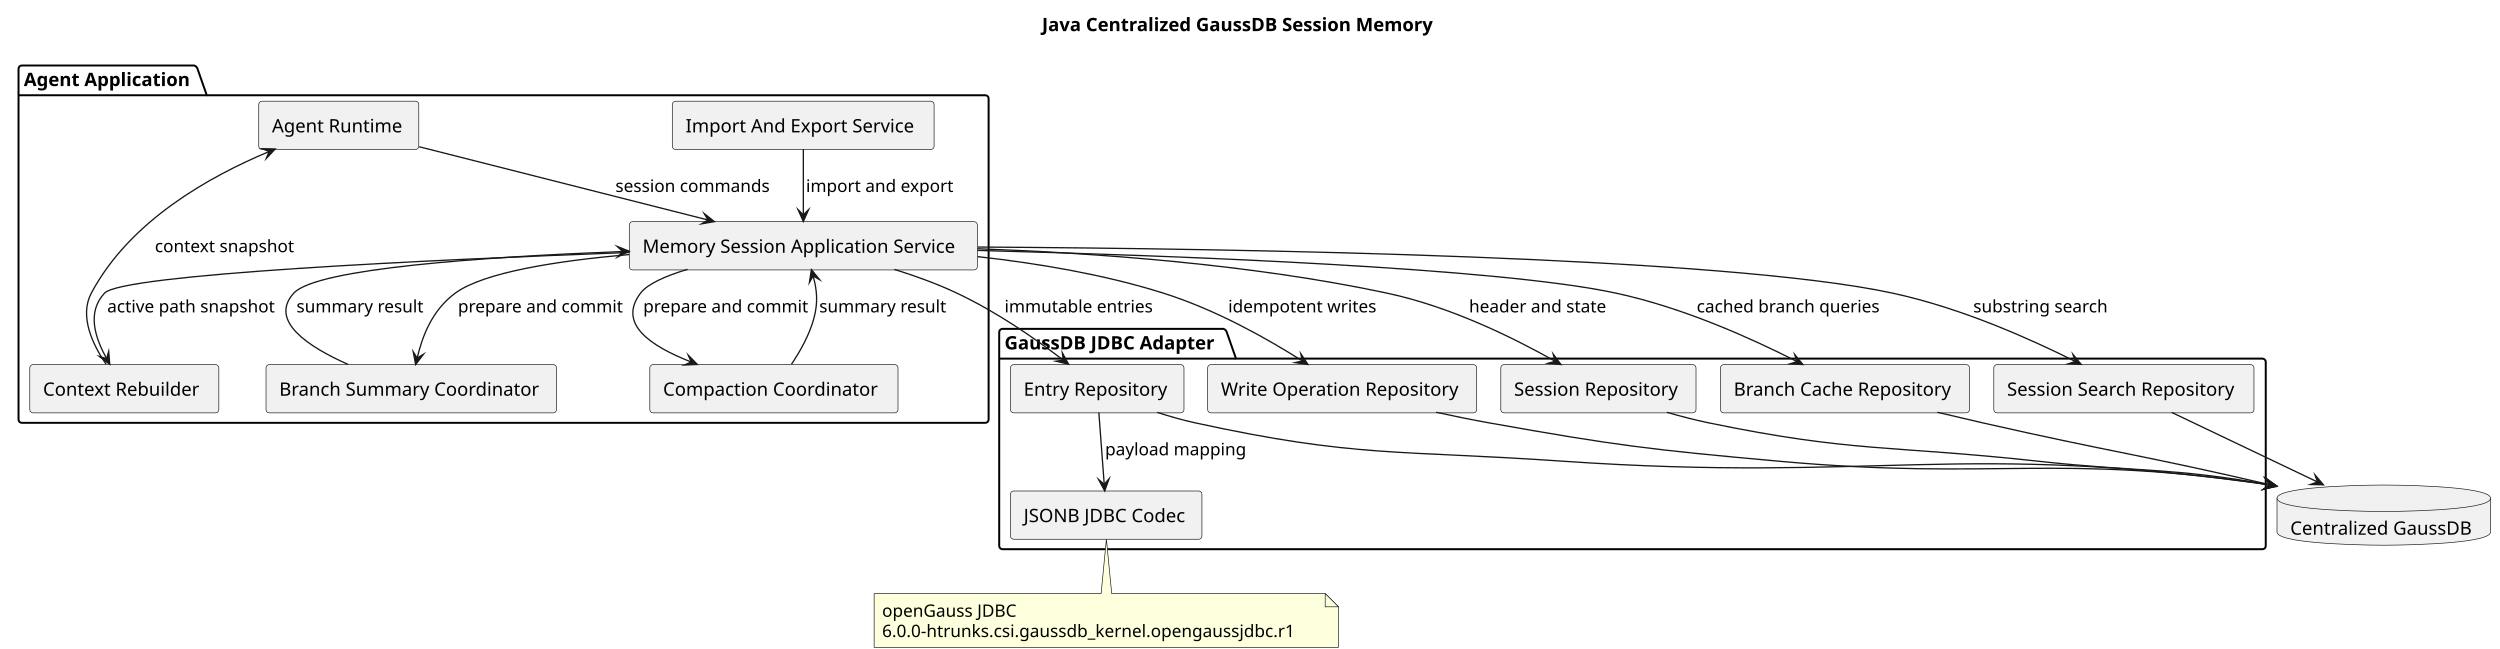
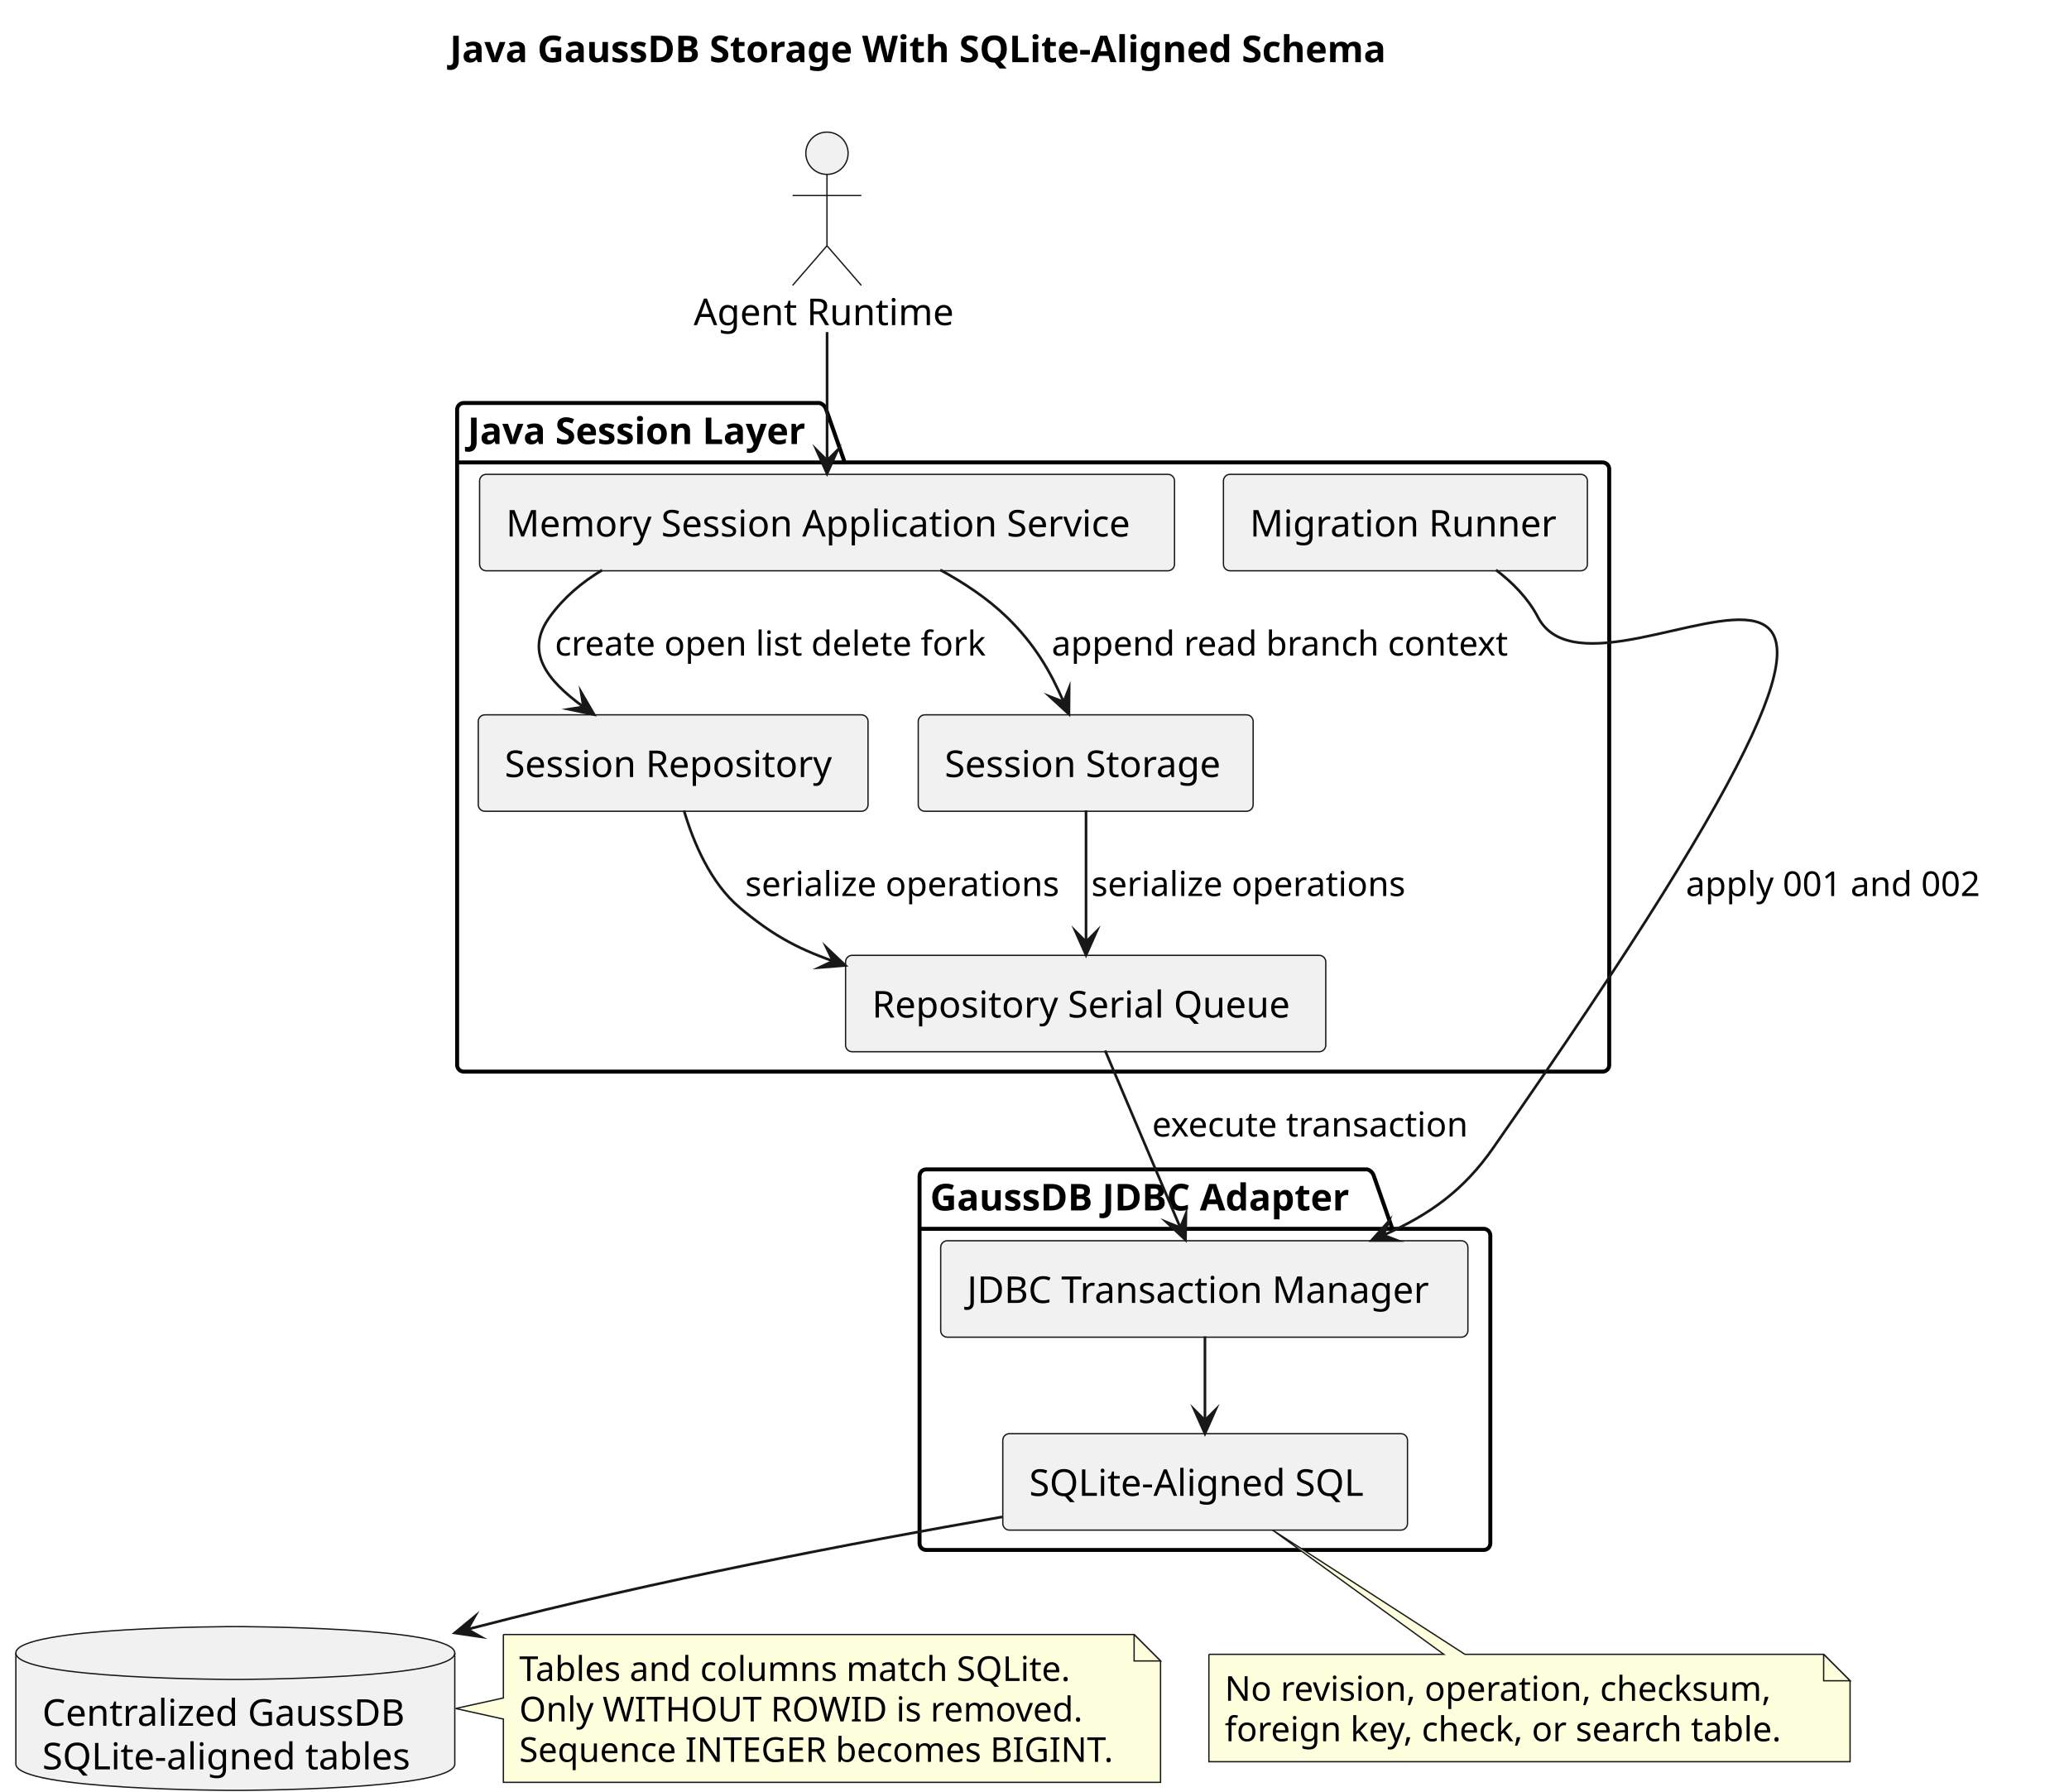
- <svg xmlns="http://www.w3.org/2000/svg" contentStyleType="text/css" data-diagram-type="DESCRIPTION" height="490px" preserveAspectRatio="none" style="width:1889px;height:490px;background:#FFFFFF;" version="1.1" viewBox="0 0 1889 490" width="1889px" zoomAndPan="magnify">
+ <svg xmlns="http://www.w3.org/2000/svg" contentStyleType="text/css" data-diagram-type="DESCRIPTION" height="678px" preserveAspectRatio="none" style="width:783px;height:678px;background:#FFFFFF;" version="1.1" viewBox="0 0 783 678" width="783px" zoomAndPan="magnify">
  <defs />
  <g>
    <g class="title" data-source-line="2">
-       <text fill="#000000" font-family="sans-serif" font-size="14" font-weight="700" lengthAdjust="spacing" textLength="307.87" x="787.315" y="23.535">Java Centralized GaussDB Session Memory</text>
+       <text fill="#000000" font-family="sans-serif" font-size="14" font-weight="700" lengthAdjust="spacing" textLength="369.052" x="170.224" y="23.535">Java GaussDB Storage With SQLite-Aligned Schema</text>
    </g>
-     <g class="cluster" data-qualified-name="Agent Application" data-source-line="19" id="ent0001">
-       <path d="M16.5,49.488 L146.74,49.488 A3.75,3.75 0 0 1 149.24,51.988 L156.24,71.977 L744.5,71.977 A2.5,2.5 0 0 1 747,74.477 L747,316.988 A2.5,2.5 0 0 1 744.5,319.488 L16.5,319.488 A2.5,2.5 0 0 1 14,316.988 L14,51.988 A2.5,2.5 0 0 1 16.5,49.488" fill="none" style="stroke:#000000;stroke-width:1.5;" />
-       <line style="stroke:#000000;stroke-width:1.5;" x1="14" x2="156.24" y1="71.977" y2="71.977" />
-       <text fill="#000000" font-family="sans-serif" font-size="14" font-weight="700" lengthAdjust="spacing" textLength="129.24" x="18" y="65.023">Agent Application</text>
+     <g class="cluster" data-qualified-name="Java Session Layer" data-source-line="18" id="ent0002">
+       <path d="M175.5,152.488 L310.177,152.488 A3.75,3.75 0 0 1 312.677,154.988 L319.677,174.977 L606.5,174.977 A2.5,2.5 0 0 1 609,177.477 L609,402.988 A2.5,2.5 0 0 1 606.5,405.488 L175.5,405.488 A2.5,2.5 0 0 1 173,402.988 L173,154.988 A2.5,2.5 0 0 1 175.5,152.488" fill="none" style="stroke:#000000;stroke-width:1.5;" />
+       <line style="stroke:#000000;stroke-width:1.5;" x1="173" x2="319.677" y1="174.977" y2="174.977" />
+       <text fill="#000000" font-family="sans-serif" font-size="14" font-weight="700" lengthAdjust="spacing" textLength="133.677" x="177" y="168.023">Java Session Layer</text>
    </g>
-     <g class="cluster" data-qualified-name="GaussDB JDBC Adapter" data-source-line="28" id="ent0008">
-       <path d="M757.5,248.488 L924.429,248.488 A3.75,3.75 0 0 1 926.929,250.988 L933.929,270.977 L1709.5,270.977 A2.5,2.5 0 0 1 1712,273.477 L1712,412.488 A2.5,2.5 0 0 1 1709.5,414.988 L757.5,414.988 A2.5,2.5 0 0 1 755,412.488 L755,250.988 A2.5,2.5 0 0 1 757.5,248.488" fill="none" style="stroke:#000000;stroke-width:1.5;" />
-       <line style="stroke:#000000;stroke-width:1.5;" x1="755" x2="933.929" y1="270.977" y2="270.977" />
-       <text fill="#000000" font-family="sans-serif" font-size="14" font-weight="700" lengthAdjust="spacing" textLength="165.929" x="759" y="264.023">GaussDB JDBC Adapter</text>
+     <g class="cluster" data-qualified-name="GaussDB JDBC Adapter" data-source-line="26" id="ent0008">
+       <path d="M350.5,442.488 L517.429,442.488 A3.75,3.75 0 0 1 519.929,444.988 L526.929,464.977 L561.5,464.977 A2.5,2.5 0 0 1 564,467.477 L564,583.988 A2.5,2.5 0 0 1 561.5,586.488 L350.5,586.488 A2.5,2.5 0 0 1 348,583.988 L348,444.988 A2.5,2.5 0 0 1 350.5,442.488" fill="none" style="stroke:#000000;stroke-width:1.5;" />
+       <line style="stroke:#000000;stroke-width:1.5;" x1="348" x2="526.929" y1="464.977" y2="464.977" />
+       <text fill="#000000" font-family="sans-serif" font-size="14" font-weight="700" lengthAdjust="spacing" textLength="165.929" x="352" y="458.023">GaussDB JDBC Adapter</text>
    </g>
-     <g class="entity" data-qualified-name="db" data-source-line="37" id="ent0015">
-       <path d="M1720.5,376.488 C1720.5,366.488 1801.19,366.488 1801.19,366.488 C1801.19,366.488 1881.881,366.488 1881.881,376.488 L1881.881,401.977 C1881.881,411.977 1801.19,411.977 1801.19,411.977 C1801.19,411.977 1720.5,411.977 1720.5,401.977 L1720.5,376.488" fill="#F1F1F1" style="stroke:#181818;stroke-width:0.5;" />
-       <path d="M1720.5,376.488 C1720.5,386.488 1801.19,386.488 1801.19,386.488 C1801.19,386.488 1881.881,386.488 1881.881,376.488" fill="none" style="stroke:#181818;stroke-width:0.5;" />
-       <text fill="#000000" font-family="sans-serif" font-size="14" lengthAdjust="spacing" textLength="141.381" x="1730.5" y="404.023">Centralized GaussDB</text>
+     <g class="entity" data-qualified-name="runtime" data-source-line="16" id="ent0001">
+       <ellipse cx="312.963" cy="57.988" fill="#F1F1F1" rx="8" ry="8" style="stroke:#181818;stroke-width:0.5;" />
+       <path d="M312.963,65.988 L312.963,92.988 M299.963,73.988 L325.963,73.988 M312.963,92.988 L299.963,107.988 M312.963,92.988 L325.963,107.988" fill="none" style="stroke:#181818;stroke-width:0.5;" />
+       <text fill="#000000" font-family="sans-serif" font-size="14" lengthAdjust="spacing" textLength="100.926" x="262.5" y="123.023">Agent Runtime</text>
    </g>
-     <g class="entity" data-qualified-name="GMN35" data-source-line="60" id="ent0036">
-       <path d="M660.5,448.488 L660.5,489.109 A0,0 0 0 0 660.5,489.109 L1011.318,489.109 A0,0 0 0 0 1011.318,489.109 L1011.318,458.488 L1001.318,448.488 L840,448.488 L836,407.299 L832,448.488 L660.5,448.488 A0,0 0 0 0 660.5,448.488" fill="#FEFFDD" style="stroke:#181818;stroke-width:0.5;" />
-       <path d="M1001.318,448.488 L1001.318,458.488 L1011.318,458.488 L1001.318,448.488" fill="#FEFFDD" style="stroke:#181818;stroke-width:0.5;" />
-       <text fill="#000000" font-family="sans-serif" font-size="13" lengthAdjust="spacing" textLength="103.74" x="666.5" y="466.057">openGauss JDBC</text>
-       <text fill="#000000" font-family="sans-serif" font-size="13" lengthAdjust="spacing" textLength="329.818" x="666.5" y="481.367">6.0.0-htrunks.csi.gaussdb_kernel.opengaussjdbc.r1</text>
+     <g class="entity" data-qualified-name="db" data-source-line="31" id="ent0011">
+       <path d="M6,625.488 C6,615.488 89.056,615.488 89.056,615.488 C89.056,615.488 172.111,615.488 172.111,625.488 L172.111,667.465 C172.111,677.465 89.056,677.465 89.056,677.465 C89.056,677.465 6,677.465 6,667.465 L6,625.488" fill="#F1F1F1" style="stroke:#181818;stroke-width:0.5;" />
+       <path d="M6,625.488 C6,635.488 89.056,635.488 89.056,635.488 C89.056,635.488 172.111,635.488 172.111,625.488" fill="none" style="stroke:#181818;stroke-width:0.5;" />
+       <text fill="#000000" font-family="sans-serif" font-size="14" lengthAdjust="spacing" textLength="141.381" x="16" y="653.023">Centralized GaussDB</text>
+       <text fill="#000000" font-family="sans-serif" font-size="14" lengthAdjust="spacing" textLength="146.111" x="16" y="669.512">SQLite-aligned tables</text>
    </g>
-     <g class="entity" data-qualified-name="Agent Application.runtime" data-source-line="20" id="ent0002">
-       <rect fill="#F1F1F1" height="36.488" rx="2.5" ry="2.5" style="stroke:#181818;stroke-width:0.5;" width="120.926" x="195.5" y="76.488" />
-       <text fill="#000000" font-family="sans-serif" font-size="14" lengthAdjust="spacing" textLength="100.926" x="205.5" y="100.023">Agent Runtime</text>
+     <g class="entity" data-qualified-name="GMN21" data-source-line="44" id="ent0022">
+       <path d="M190.5,618.488 L190.5,642.488 L172.426,646.488 L190.5,650.488 L190.5,674.42 A0,0 0 0 0 190.5,674.42 L439.197,674.42 A0,0 0 0 0 439.197,674.42 L439.197,628.488 L429.197,618.488 L190.5,618.488 A0,0 0 0 0 190.5,618.488" fill="#FEFFDD" style="stroke:#181818;stroke-width:0.5;" />
+       <path d="M429.197,618.488 L429.197,628.488 L439.197,628.488 L429.197,618.488" fill="#FEFFDD" style="stroke:#181818;stroke-width:0.5;" />
+       <text fill="#000000" font-family="sans-serif" font-size="13" lengthAdjust="spacing" textLength="217.306" x="196.5" y="636.057">Tables and columns match SQLite.</text>
+       <text fill="#000000" font-family="sans-serif" font-size="13" lengthAdjust="spacing" textLength="217.394" x="196.5" y="651.367">Only WITHOUT ROWID is removed.</text>
+       <text fill="#000000" font-family="sans-serif" font-size="13" lengthAdjust="spacing" textLength="227.697" x="196.5" y="666.678">Sequence INTEGER becomes BIGINT.</text>
    </g>
-     <g class="entity" data-qualified-name="Agent Application.memory" data-source-line="21" id="ent0003">
-       <rect fill="#F1F1F1" height="36.488" rx="2.5" ry="2.5" style="stroke:#181818;stroke-width:0.5;" width="262.99" x="475.5" y="167.488" />
-       <text fill="#000000" font-family="sans-serif" font-size="14" lengthAdjust="spacing" textLength="242.99" x="485.5" y="191.023">Memory Session Application Service</text>
+     <g class="entity" data-qualified-name="GMN24" data-source-line="50" id="ent0025">
+       <path d="M457.5,625.988 L457.5,666.609 A0,0 0 0 0 457.5,666.609 L700.148,666.609 A0,0 0 0 0 700.148,666.609 L700.148,635.988 L690.148,625.988 L554.401,625.988 L481.188,578.69 L546.401,625.988 L457.5,625.988 A0,0 0 0 0 457.5,625.988" fill="#FEFFDD" style="stroke:#181818;stroke-width:0.5;" />
+       <path d="M690.148,625.988 L690.148,635.988 L700.148,635.988 L690.148,625.988" fill="#FEFFDD" style="stroke:#181818;stroke-width:0.5;" />
+       <text fill="#000000" font-family="sans-serif" font-size="13" lengthAdjust="spacing" textLength="215.395" x="463.5" y="643.557">No revision, operation, checksum,</text>
+       <text fill="#000000" font-family="sans-serif" font-size="13" lengthAdjust="spacing" textLength="221.648" x="463.5" y="658.867">foreign key, check, or search table.</text>
    </g>
-     <g class="entity" data-qualified-name="Agent Application.context" data-source-line="22" id="ent0004">
-       <rect fill="#F1F1F1" height="36.488" rx="2.5" ry="2.5" style="stroke:#181818;stroke-width:0.5;" width="142.849" x="22.5" y="275.488" />
-       <text fill="#000000" font-family="sans-serif" font-size="14" lengthAdjust="spacing" textLength="122.849" x="32.5" y="299.023">Context Rebuilder</text>
+     <g class="entity" data-qualified-name="Java Session Layer.app" data-source-line="19" id="ent0003">
+       <rect fill="#F1F1F1" height="36.488" rx="2.5" ry="2.5" style="stroke:#181818;stroke-width:0.5;" width="262.99" x="181.5" y="179.488" />
+       <text fill="#000000" font-family="sans-serif" font-size="14" lengthAdjust="spacing" textLength="242.99" x="191.5" y="203.023">Memory Session Application Service</text>
    </g>
-     <g class="entity" data-qualified-name="Agent Application.compact" data-source-line="23" id="ent0005">
-       <rect fill="#F1F1F1" height="36.488" rx="2.5" ry="2.5" style="stroke:#181818;stroke-width:0.5;" width="187.528" x="491" y="275.488" />
-       <text fill="#000000" font-family="sans-serif" font-size="14" lengthAdjust="spacing" textLength="167.528" x="501" y="299.023">Compaction Coordinator</text>
+     <g class="entity" data-qualified-name="Java Session Layer.repository" data-source-line="20" id="ent0004">
+       <rect fill="#F1F1F1" height="36.488" rx="2.5" ry="2.5" style="stroke:#181818;stroke-width:0.5;" width="147.504" x="181" y="270.488" />
+       <text fill="#000000" font-family="sans-serif" font-size="14" lengthAdjust="spacing" textLength="127.504" x="191" y="294.023">Session Repository</text>
    </g>
-     <g class="entity" data-qualified-name="Agent Application.branch" data-source-line="24" id="ent0006">
-       <rect fill="#F1F1F1" height="36.488" rx="2.5" ry="2.5" style="stroke:#181818;stroke-width:0.5;" width="219.52" x="201" y="275.488" />
-       <text fill="#000000" font-family="sans-serif" font-size="14" lengthAdjust="spacing" textLength="199.52" x="211" y="299.023">Branch Summary Coordinator</text>
+     <g class="entity" data-qualified-name="Java Session Layer.storage" data-source-line="21" id="ent0005">
+       <rect fill="#F1F1F1" height="36.488" rx="2.5" ry="2.5" style="stroke:#181818;stroke-width:0.5;" width="126.743" x="347.5" y="270.488" />
+       <text fill="#000000" font-family="sans-serif" font-size="14" lengthAdjust="spacing" textLength="106.743" x="357.5" y="294.023">Session Storage</text>
    </g>
-     <g class="entity" data-qualified-name="Agent Application.migration" data-source-line="25" id="ent0007">
-       <rect fill="#F1F1F1" height="36.488" rx="2.5" ry="2.5" style="stroke:#181818;stroke-width:0.5;" width="197.81" x="508" y="76.488" />
-       <text fill="#000000" font-family="sans-serif" font-size="14" lengthAdjust="spacing" textLength="177.81" x="518" y="100.023">Import And Export Service</text>
+     <g class="entity" data-qualified-name="Java Session Layer.migration" data-source-line="22" id="ent0006">
+       <rect fill="#F1F1F1" height="36.488" rx="2.5" ry="2.5" style="stroke:#181818;stroke-width:0.5;" width="137.742" x="463" y="179.488" />
+       <text fill="#000000" font-family="sans-serif" font-size="14" lengthAdjust="spacing" textLength="117.742" x="473" y="203.023">Migration Runner</text>
    </g>
-     <g class="entity" data-qualified-name="GaussDB JDBC Adapter.sessionRepo" data-source-line="29" id="ent0009">
-       <rect fill="#F1F1F1" height="36.488" rx="2.5" ry="2.5" style="stroke:#181818;stroke-width:0.5;" width="147.504" x="1134" y="275.488" />
-       <text fill="#000000" font-family="sans-serif" font-size="14" lengthAdjust="spacing" textLength="127.504" x="1144" y="299.023">Session Repository</text>
+     <g class="entity" data-qualified-name="Java Session Layer.queue" data-source-line="23" id="ent0007">
+       <rect fill="#F1F1F1" height="36.488" rx="2.5" ry="2.5" style="stroke:#181818;stroke-width:0.5;" width="181.731" x="320" y="361.488" />
+       <text fill="#000000" font-family="sans-serif" font-size="14" lengthAdjust="spacing" textLength="161.731" x="330" y="385.023">Repository Serial Queue</text>
    </g>
-     <g class="entity" data-qualified-name="GaussDB JDBC Adapter.entryRepo" data-source-line="30" id="ent0010">
-       <rect fill="#F1F1F1" height="36.488" rx="2.5" ry="2.5" style="stroke:#181818;stroke-width:0.5;" width="131.111" x="763.5" y="275.488" />
-       <text fill="#000000" font-family="sans-serif" font-size="14" lengthAdjust="spacing" textLength="111.111" x="773.5" y="299.023">Entry Repository</text>
+     <g class="entity" data-qualified-name="GaussDB JDBC Adapter.tx" data-source-line="27" id="ent0009">
+       <rect fill="#F1F1F1" height="36.488" rx="2.5" ry="2.5" style="stroke:#181818;stroke-width:0.5;" width="199.519" x="356" y="469.488" />
+       <text fill="#000000" font-family="sans-serif" font-size="14" lengthAdjust="spacing" textLength="179.519" x="366" y="493.023">JDBC Transaction Manager</text>
    </g>
-     <g class="entity" data-qualified-name="GaussDB JDBC Adapter.branchRepo" data-source-line="31" id="ent0011">
-       <rect fill="#F1F1F1" height="36.488" rx="2.5" ry="2.5" style="stroke:#181818;stroke-width:0.5;" width="188.123" x="1300" y="275.488" />
-       <text fill="#000000" font-family="sans-serif" font-size="14" lengthAdjust="spacing" textLength="168.123" x="1310" y="299.023">Branch Cache Repository</text>
+     <g class="entity" data-qualified-name="GaussDB JDBC Adapter.sql" data-source-line="28" id="ent0010">
+       <rect fill="#F1F1F1" height="36.488" rx="2.5" ry="2.5" style="stroke:#181818;stroke-width:0.5;" width="153.157" x="379.5" y="542.488" />
+       <text fill="#000000" font-family="sans-serif" font-size="14" lengthAdjust="spacing" textLength="133.157" x="389.5" y="566.023">SQLite-Aligned SQL</text>
    </g>
-     <g class="entity" data-qualified-name="GaussDB JDBC Adapter.searchRepo" data-source-line="32" id="ent0012">
-       <rect fill="#F1F1F1" height="36.488" rx="2.5" ry="2.5" style="stroke:#181818;stroke-width:0.5;" width="196.593" x="1506.5" y="275.488" />
-       <text fill="#000000" font-family="sans-serif" font-size="14" lengthAdjust="spacing" textLength="176.593" x="1516.5" y="299.023">Session Search Repository</text>
+     <g class="link" data-entity-1="ent0001" data-entity-2="ent0003" data-link-type="dependency" id="lnk12">
+       <polygon fill="#181818" points="313,179.239,317,170.239,313,174.239,309,170.239,313,179.239" style="stroke:#181818;stroke-width:1;stroke-linejoin:miter;stroke-miterlimit:10;" />
+       <path d="M313,125.656 C313,143.839 313,159.851 313,174.239" fill="none" style="stroke:#181818;stroke-width:1;" />
    </g>
-     <g class="entity" data-qualified-name="GaussDB JDBC Adapter.operationRepo" data-source-line="33" id="ent0013">
-       <rect fill="#F1F1F1" height="36.488" rx="2.5" ry="2.5" style="stroke:#181818;stroke-width:0.5;" width="203.292" x="912.5" y="275.488" />
-       <text fill="#000000" font-family="sans-serif" font-size="14" lengthAdjust="spacing" textLength="183.292" x="922.5" y="299.023">Write Operation Repository</text>
+     <g class="link" data-entity-1="ent0003" data-entity-2="ent0004" data-link-type="dependency" id="lnk13">
+       <polygon fill="#181818" points="224.854,270.408,219.912,261.888,220.805,267.474,215.219,268.367,224.854,270.408" style="stroke:#181818;stroke-width:1;stroke-linejoin:miter;stroke-miterlimit:10;" />
+       <path d="M227.877,215.733 C220.161,220.346 213.281,226.162 208,233.488 C198.625,246.495 206.584,257.172 220.805,267.474" fill="none" style="stroke:#181818;stroke-width:1;" />
+       <text fill="#000000" font-family="sans-serif" font-size="13" lengthAdjust="spacing" textLength="169.654" x="210" y="248.057">create open list delete fork</text>
    </g>
-     <g class="entity" data-qualified-name="GaussDB JDBC Adapter.jsonCodec" data-source-line="34" id="ent0014">
-       <rect fill="#F1F1F1" height="36.488" rx="2.5" ry="2.5" style="stroke:#181818;stroke-width:0.5;" width="144.674" x="763.5" y="370.988" />
-       <text fill="#000000" font-family="sans-serif" font-size="14" lengthAdjust="spacing" textLength="124.674" x="773.5" y="394.523">JSONB JDBC Codec</text>
+     <g class="link" data-entity-1="ent0003" data-entity-2="ent0005" data-link-type="dependency" id="lnk14">
+       <polygon fill="#181818" points="404.53,270.209,404.612,260.361,402.537,265.624,397.274,263.549,404.53,270.209" style="stroke:#181818;stroke-width:1;stroke-linejoin:miter;stroke-miterlimit:10;" />
+       <path d="M355.829,215.652 C364.815,220.53 373.752,226.467 381,233.488 C391.63,243.786 397.525,254.087 402.537,265.624" fill="none" style="stroke:#181818;stroke-width:1;" />
+       <text fill="#000000" font-family="sans-serif" font-size="13" lengthAdjust="spacing" textLength="178.426" x="398" y="248.057">append read branch context</text>
    </g>
-     <g class="link" data-entity-1="ent0002" data-entity-2="ent0003" data-link-type="dependency" id="lnk16">
-       <polygon fill="#181818" points="539.827,167.456,532.087,161.367,534.981,166.227,530.12,169.121,539.827,167.456" style="stroke:#181818;stroke-width:1;stroke-linejoin:miter;stroke-miterlimit:10;" />
-       <path d="M316.739,110.889 C378.938,126.661 470.538,149.887 534.981,166.227" fill="none" style="stroke:#181818;stroke-width:1;" />
-       <text fill="#000000" font-family="sans-serif" font-size="13" lengthAdjust="spacing" textLength="120.022" x="465" y="145.057">session commands</text>
+     <g class="link" data-entity-1="ent0004" data-entity-2="ent0007" data-link-type="dependency" id="lnk15">
+       <polygon fill="#181818" points="319.928,365.319,312.773,358.551,315.213,363.654,310.11,366.095,319.928,365.319" style="stroke:#181818;stroke-width:1;stroke-linejoin:miter;stroke-miterlimit:10;" />
+       <path d="M258.853,306.714 C262.399,318.684 268.851,334.114 280,343.488 C291.531,353.184 300.77,358.555 315.213,363.654" fill="none" style="stroke:#181818;stroke-width:1;" />
+       <text fill="#000000" font-family="sans-serif" font-size="13" lengthAdjust="spacing" textLength="123.659" x="282" y="339.057">serialize operations</text>
    </g>
-     <g class="link" data-entity-1="ent0003" data-entity-2="ent0004" data-link-type="dependency" id="lnk17">
-       <polygon fill="#181818" points="82.941,275.325,82.121,265.511,80.537,270.941,75.107,269.357,82.941,275.325" style="stroke:#181818;stroke-width:1;stroke-linejoin:miter;stroke-miterlimit:10;" />
-       <path d="M475.465,190.76 C323.495,196.351 92.418,207.151 79,221.488 C65.484,235.93 71.784,254.978 80.537,270.941" fill="none" style="stroke:#181818;stroke-width:1;" />
-       <text fill="#000000" font-family="sans-serif" font-size="13" lengthAdjust="spacing" textLength="130.546" x="81" y="236.057">active path snapshot</text>
+     <g class="link" data-entity-1="ent0005" data-entity-2="ent0007" data-link-type="dependency" id="lnk16">
+       <polygon fill="#181818" points="411,361.381,415,352.381,411,356.381,407,352.381,411,361.381" style="stroke:#181818;stroke-width:1;stroke-linejoin:miter;stroke-miterlimit:10;" />
+       <path d="M411,306.648 C411,322.408 411,340.638 411,356.381" fill="none" style="stroke:#181818;stroke-width:1;" />
+       <text fill="#000000" font-family="sans-serif" font-size="13" lengthAdjust="spacing" textLength="123.659" x="413" y="339.057">serialize operations</text>
    </g>
-     <g class="link" data-entity-1="ent0003" data-entity-2="ent0005" data-link-type="dependency" id="lnk18">
-       <polygon fill="#181818" points="526.952,275.374,520.037,268.36,522.298,273.546,517.112,275.807,526.952,275.374" style="stroke:#181818;stroke-width:1;stroke-linejoin:miter;stroke-miterlimit:10;" />
-       <path d="M519.49,203.51 C503.021,208.478 489.285,214.49 484,221.488 C466.563,244.58 490.95,261.233 522.298,273.546" fill="none" style="stroke:#181818;stroke-width:1;" />
-       <text fill="#000000" font-family="sans-serif" font-size="13" lengthAdjust="spacing" textLength="127.861" x="486" y="236.057">prepare and commit</text>
+     <g class="link" data-entity-1="ent0007" data-entity-2="ent0009" data-link-type="dependency" id="lnk17">
+       <polygon fill="#181818" points="448.638,469.148,448.803,459.3,446.685,464.545,441.44,462.426,448.638,469.148" style="stroke:#181818;stroke-width:1;stroke-linejoin:miter;stroke-miterlimit:10;" />
+       <path d="M418.23,397.519 C426.578,417.183 438.281,444.751 446.685,464.545" fill="none" style="stroke:#181818;stroke-width:1;" />
+       <text fill="#000000" font-family="sans-serif" font-size="13" lengthAdjust="spacing" textLength="123.97" x="436" y="430.057">execute transaction</text>
    </g>
-     <g class="link" data-entity-1="ent0003" data-entity-2="ent0006" data-link-type="dependency" id="lnk19">
-       <polygon fill="#181818" points="314.049,275.459,320.013,267.62,315.2,270.593,312.228,265.78,314.049,275.459" style="stroke:#181818;stroke-width:1;stroke-linejoin:miter;stroke-miterlimit:10;" />
-       <path d="M475.31,192.335 C420.819,197.105 365.385,205.765 344,221.488 C326.478,234.372 319.118,254.019 315.2,270.593" fill="none" style="stroke:#181818;stroke-width:1;" />
-       <text fill="#000000" font-family="sans-serif" font-size="13" lengthAdjust="spacing" textLength="127.861" x="346" y="236.057">prepare and commit</text>
+     <g class="link" data-entity-1="ent0006" data-entity-2="ent0009" data-link-type="dependency" id="lnk18">
+       <polygon fill="#181818" points="519.007,469.41,528.856,469.408,523.576,467.378,525.606,462.098,519.007,469.41" style="stroke:#181818;stroke-width:1;stroke-linejoin:miter;stroke-miterlimit:10;" />
+       <path d="M566.136,215.665 C572.519,220.517 578.33,226.44 582,233.488 C607.041,281.583 782.458,122.955 565,434.488 C553.899,450.391 541.158,459.559 523.576,467.378" fill="none" style="stroke:#181818;stroke-width:1;" />
+       <text fill="#000000" font-family="sans-serif" font-size="13" lengthAdjust="spacing" textLength="119.184" x="638" y="339.057">apply 001 and 002</text>
    </g>
-     <g class="link" data-entity-1="ent0007" data-entity-2="ent0003" data-link-type="dependency" id="lnk20">
-       <polygon fill="#181818" points="607,167.381,611,158.381,607,162.381,603,158.381,607,167.381" style="stroke:#181818;stroke-width:1;stroke-linejoin:miter;stroke-miterlimit:10;" />
-       <path d="M607,112.648 C607,128.408 607,146.638 607,162.381" fill="none" style="stroke:#181818;stroke-width:1;" />
-       <text fill="#000000" font-family="sans-serif" font-size="13" lengthAdjust="spacing" textLength="115.464" x="609" y="145.057">import and export</text>
+     <g class="link" data-entity-1="ent0009" data-entity-2="ent0010" data-link-type="dependency" id="lnk19">
+       <polygon fill="#181818" points="456,542.459,460,533.459,456,537.459,452,533.459,456,542.459" style="stroke:#181818;stroke-width:1;stroke-linejoin:miter;stroke-miterlimit:10;" />
+       <path d="M456,505.675 C456,516.838 456,526.328 456,537.459" fill="none" style="stroke:#181818;stroke-width:1;" />
    </g>
-     <g class="link" data-entity-1="ent0003" data-entity-2="ent0009" data-link-type="dependency" id="lnk21">
-       <polygon fill="#181818" points="1179.46,275.44,1173.58,267.54,1175.103,272.988,1169.656,274.511,1179.46,275.44" style="stroke:#181818;stroke-width:1;stroke-linejoin:miter;stroke-miterlimit:10;" />
-       <path d="M738.547,187.943 C826.903,191.108 945.473,199.606 1048,221.488 C1096.593,231.86 1144.023,255.492 1175.103,272.988" fill="none" style="stroke:#181818;stroke-width:1;" />
-       <text fill="#000000" font-family="sans-serif" font-size="13" lengthAdjust="spacing" textLength="105.663" x="1110" y="236.057">header and state</text>
-     </g>
-     <g class="link" data-entity-1="ent0003" data-entity-2="ent0010" data-link-type="dependency" id="lnk22">
-       <polygon fill="#181818" points="807.413,275.211,802.702,266.562,803.444,272.17,797.836,272.912,807.413,275.211" style="stroke:#181818;stroke-width:1;stroke-linejoin:miter;stroke-miterlimit:10;" />
-       <path d="M675.741,203.55 C691.603,208.487 708.166,214.476 723,221.488 C754.238,236.256 782.798,256.349 803.444,272.17" fill="none" style="stroke:#181818;stroke-width:1;" />
-       <text fill="#000000" font-family="sans-serif" font-size="13" lengthAdjust="spacing" textLength="114.556" x="759" y="236.057">immutable entries</text>
-     </g>
-     <g class="link" data-entity-1="ent0003" data-entity-2="ent0011" data-link-type="dependency" id="lnk23">
-       <polygon fill="#181818" points="1362.262,275.447,1356.051,267.803,1357.805,273.181,1352.427,274.935,1362.262,275.447" style="stroke:#181818;stroke-width:1;stroke-linejoin:miter;stroke-miterlimit:10;" />
-       <path d="M738.623,189.212 C890.99,193.205 1132.353,202.359 1221,221.488 C1272.57,232.617 1323.919,255.96 1357.805,273.181" fill="none" style="stroke:#181818;stroke-width:1;" />
-       <text fill="#000000" font-family="sans-serif" font-size="13" lengthAdjust="spacing" textLength="142.13" x="1282" y="236.057">cached branch queries</text>
-     </g>
-     <g class="link" data-entity-1="ent0003" data-entity-2="ent0012" data-link-type="dependency" id="lnk24">
-       <polygon fill="#181818" points="1572.543,275.337,1566.284,267.733,1568.071,273.1,1562.704,274.888,1572.543,275.337" style="stroke:#181818;stroke-width:1;stroke-linejoin:miter;stroke-miterlimit:10;" />
-       <path d="M738.803,186.664 C937,187.851 1302.184,193.872 1430,221.488 C1481.917,232.706 1533.734,255.921 1568.071,273.1" fill="none" style="stroke:#181818;stroke-width:1;" />
-       <text fill="#000000" font-family="sans-serif" font-size="13" lengthAdjust="spacing" textLength="104.825" x="1491" y="236.057">substring search</text>
-     </g>
-     <g class="link" data-entity-1="ent0003" data-entity-2="ent0013" data-link-type="dependency" id="lnk25">
-       <polygon fill="#181818" points="988.329,275.409,982.857,267.221,984.102,272.739,978.584,273.984,988.329,275.409" style="stroke:#181818;stroke-width:1;stroke-linejoin:miter;stroke-miterlimit:10;" />
-       <path d="M738.749,193.923 C783.965,198.962 834.396,207.393 879,221.488 C919.401,234.255 957.808,256.127 984.102,272.739" fill="none" style="stroke:#181818;stroke-width:1;" />
-       <text fill="#000000" font-family="sans-serif" font-size="13" lengthAdjust="spacing" textLength="114.461" x="928" y="236.057">idempotent writes</text>
-     </g>
-     <g class="link" data-entity-1="ent0010" data-entity-2="ent0014" data-link-type="dependency" id="lnk26">
-       <polygon fill="#181818" points="834.724,370.948,838.041,361.674,834.351,365.962,830.063,362.271,834.724,370.948" style="stroke:#181818;stroke-width:1;stroke-linejoin:miter;stroke-miterlimit:10;" />
-       <path d="M830.284,311.638 C831.547,328.508 833.091,349.129 834.351,365.962" fill="none" style="stroke:#181818;stroke-width:1;" />
-       <text fill="#000000" font-family="sans-serif" font-size="13" lengthAdjust="spacing" textLength="108.983" x="835" y="344.057">payload mapping</text>
-     </g>
-     <g class="link" data-entity-1="ent0009" data-entity-2="ent0015" data-link-type="dependency" id="lnk27">
-       <polygon fill="#181818" points="1720.075,367.232,1711.969,361.638,1715.161,366.308,1710.491,369.5,1720.075,367.232" style="stroke:#181818;stroke-width:1;stroke-linejoin:miter;stroke-miterlimit:10;" />
-       <path d="M1259.44,311.519 C1269.805,314.514 1280.685,317.351 1291,319.488 C1400.099,342.087 1429.246,336.376 1540,348.488 C1618.164,357.037 1638.568,352.811 1716,366.488 C1717.349,366.727 1713.794,366.051 1715.161,366.308" fill="none" style="stroke:#181818;stroke-width:1;" />
-     </g>
-     <g class="link" data-entity-1="ent0010" data-entity-2="ent0015" data-link-type="dependency" id="lnk28">
-       <polygon fill="#181818" points="1720.096,367.103,1711.831,361.747,1715.157,366.322,1710.582,369.649,1720.096,367.103" style="stroke:#181818;stroke-width:1;stroke-linejoin:miter;stroke-miterlimit:10;" />
-       <path d="M874.344,311.57 C883.712,314.598 893.593,317.435 903,319.488 C1024.369,345.976 1057.068,339.95 1181,348.488 C1418.35,364.841 1480.438,333.127 1716,366.488 C1717.356,366.68 1713.784,366.105 1715.157,366.322" fill="none" style="stroke:#181818;stroke-width:1;" />
-     </g>
-     <g class="link" data-entity-1="ent0011" data-entity-2="ent0015" data-link-type="dependency" id="lnk29">
-       <polygon fill="#181818" points="1720.485,367.546,1712.651,361.576,1715.62,366.391,1710.804,369.36,1720.485,367.546" style="stroke:#181818;stroke-width:1;stroke-linejoin:miter;stroke-miterlimit:10;" />
-       <path d="M1463.875,311.524 C1475.27,314.233 1486.956,316.971 1498,319.488 C1594.636,341.517 1619.496,343.888 1716,366.488 C1717.482,366.835 1714.113,366.034 1715.62,366.391" fill="none" style="stroke:#181818;stroke-width:1;" />
-     </g>
-     <g class="link" data-entity-1="ent0012" data-entity-2="ent0015" data-link-type="dependency" id="lnk30">
-       <polygon fill="#181818" points="1755.618,366.339,1749.217,358.854,1751.105,364.187,1745.773,366.075,1755.618,366.339" style="stroke:#181818;stroke-width:1;stroke-linejoin:miter;stroke-miterlimit:10;" />
-       <path d="M1640.949,311.638 C1673.22,327.032 1716.226,347.548 1751.105,364.187" fill="none" style="stroke:#181818;stroke-width:1;" />
-     </g>
-     <g class="link" data-entity-1="ent0013" data-entity-2="ent0015" data-link-type="dependency" id="lnk31">
-       <polygon fill="#181818" points="1720.092,367.13,1711.86,361.723,1715.158,366.319,1710.562,369.617,1720.092,367.13" style="stroke:#181818;stroke-width:1;stroke-linejoin:miter;stroke-miterlimit:10;" />
-       <path d="M1085.163,311.51 C1098.365,314.385 1112.068,317.181 1125,319.488 C1221.656,336.737 1246.214,339.664 1344,348.488 C1508.857,363.366 1552.284,342.072 1716,366.488 C1717.355,366.69 1713.786,366.093 1715.158,366.319" fill="none" style="stroke:#181818;stroke-width:1;" />
-     </g>
-     <g class="link" data-entity-1="ent0005" data-entity-2="ent0003" data-link-type="dependency" id="lnk32">
-       <polygon fill="#181818" points="613.09,203.717,611.597,213.452,614.405,208.542,619.316,211.349,613.09,203.717" style="stroke:#181818;stroke-width:1;stroke-linejoin:miter;stroke-miterlimit:10;" />
-       <path d="M598.037,275.227 C604.514,265.563 611.657,252.972 615,240.488 C618.236,228.404 617.322,219.249 614.405,208.542" fill="none" style="stroke:#181818;stroke-width:1;" />
-       <text fill="#000000" font-family="sans-serif" font-size="13" lengthAdjust="spacing" textLength="98.249" x="619" y="236.057">summary result</text>
-     </g>
-     <g class="link" data-entity-1="ent0006" data-entity-2="ent0003" data-link-type="dependency" id="lnk33">
-       <polygon fill="#181818" points="475.486,189.84,466.338,186.192,470.49,190.034,466.648,194.186,475.486,189.84" style="stroke:#181818;stroke-width:1;stroke-linejoin:miter;stroke-miterlimit:10;" />
-       <path d="M263.145,275.4 C232.944,262.068 202.94,242.36 222,221.488 C239.142,202.718 365.834,194.1 470.49,190.034" fill="none" style="stroke:#181818;stroke-width:1;" />
-       <text fill="#000000" font-family="sans-serif" font-size="13" lengthAdjust="spacing" textLength="98.249" x="224" y="236.057">summary result</text>
-     </g>
-     <g class="link" data-entity-1="ent0004" data-entity-2="ent0002" data-link-type="dependency" id="lnk34">
-       <polygon fill="#181818" points="207.969,112.559,198.122,112.35,203.357,114.493,201.215,119.728,207.969,112.559" style="stroke:#181818;stroke-width:1;stroke-linejoin:miter;stroke-miterlimit:10;" />
-       <path d="M80.155,275.246 C70.095,260.481 59.732,238.909 69,221.488 C98.143,166.71 158.272,133.396 203.357,114.493" fill="none" style="stroke:#181818;stroke-width:1;" />
-       <text fill="#000000" font-family="sans-serif" font-size="13" lengthAdjust="spacing" textLength="109.364" x="117" y="190.557">context snapshot</text>
+     <g class="link" data-entity-1="ent0010" data-entity-2="ent0011" data-link-type="dependency" id="lnk20">
+       <polygon fill="#181818" points="172.111,617.887,181.855,619.323,176.927,616.544,179.706,611.617,172.111,617.887" style="stroke:#181818;stroke-width:1;stroke-linejoin:miter;stroke-miterlimit:10;" />
+       <path d="M379.273,573.982 C323.802,583.638 247.275,598.244 181,615.488 C178.073,616.25 179.92,615.71 176.927,616.544" fill="none" style="stroke:#181818;stroke-width:1;" />
    </g>
  </g>
</svg>
